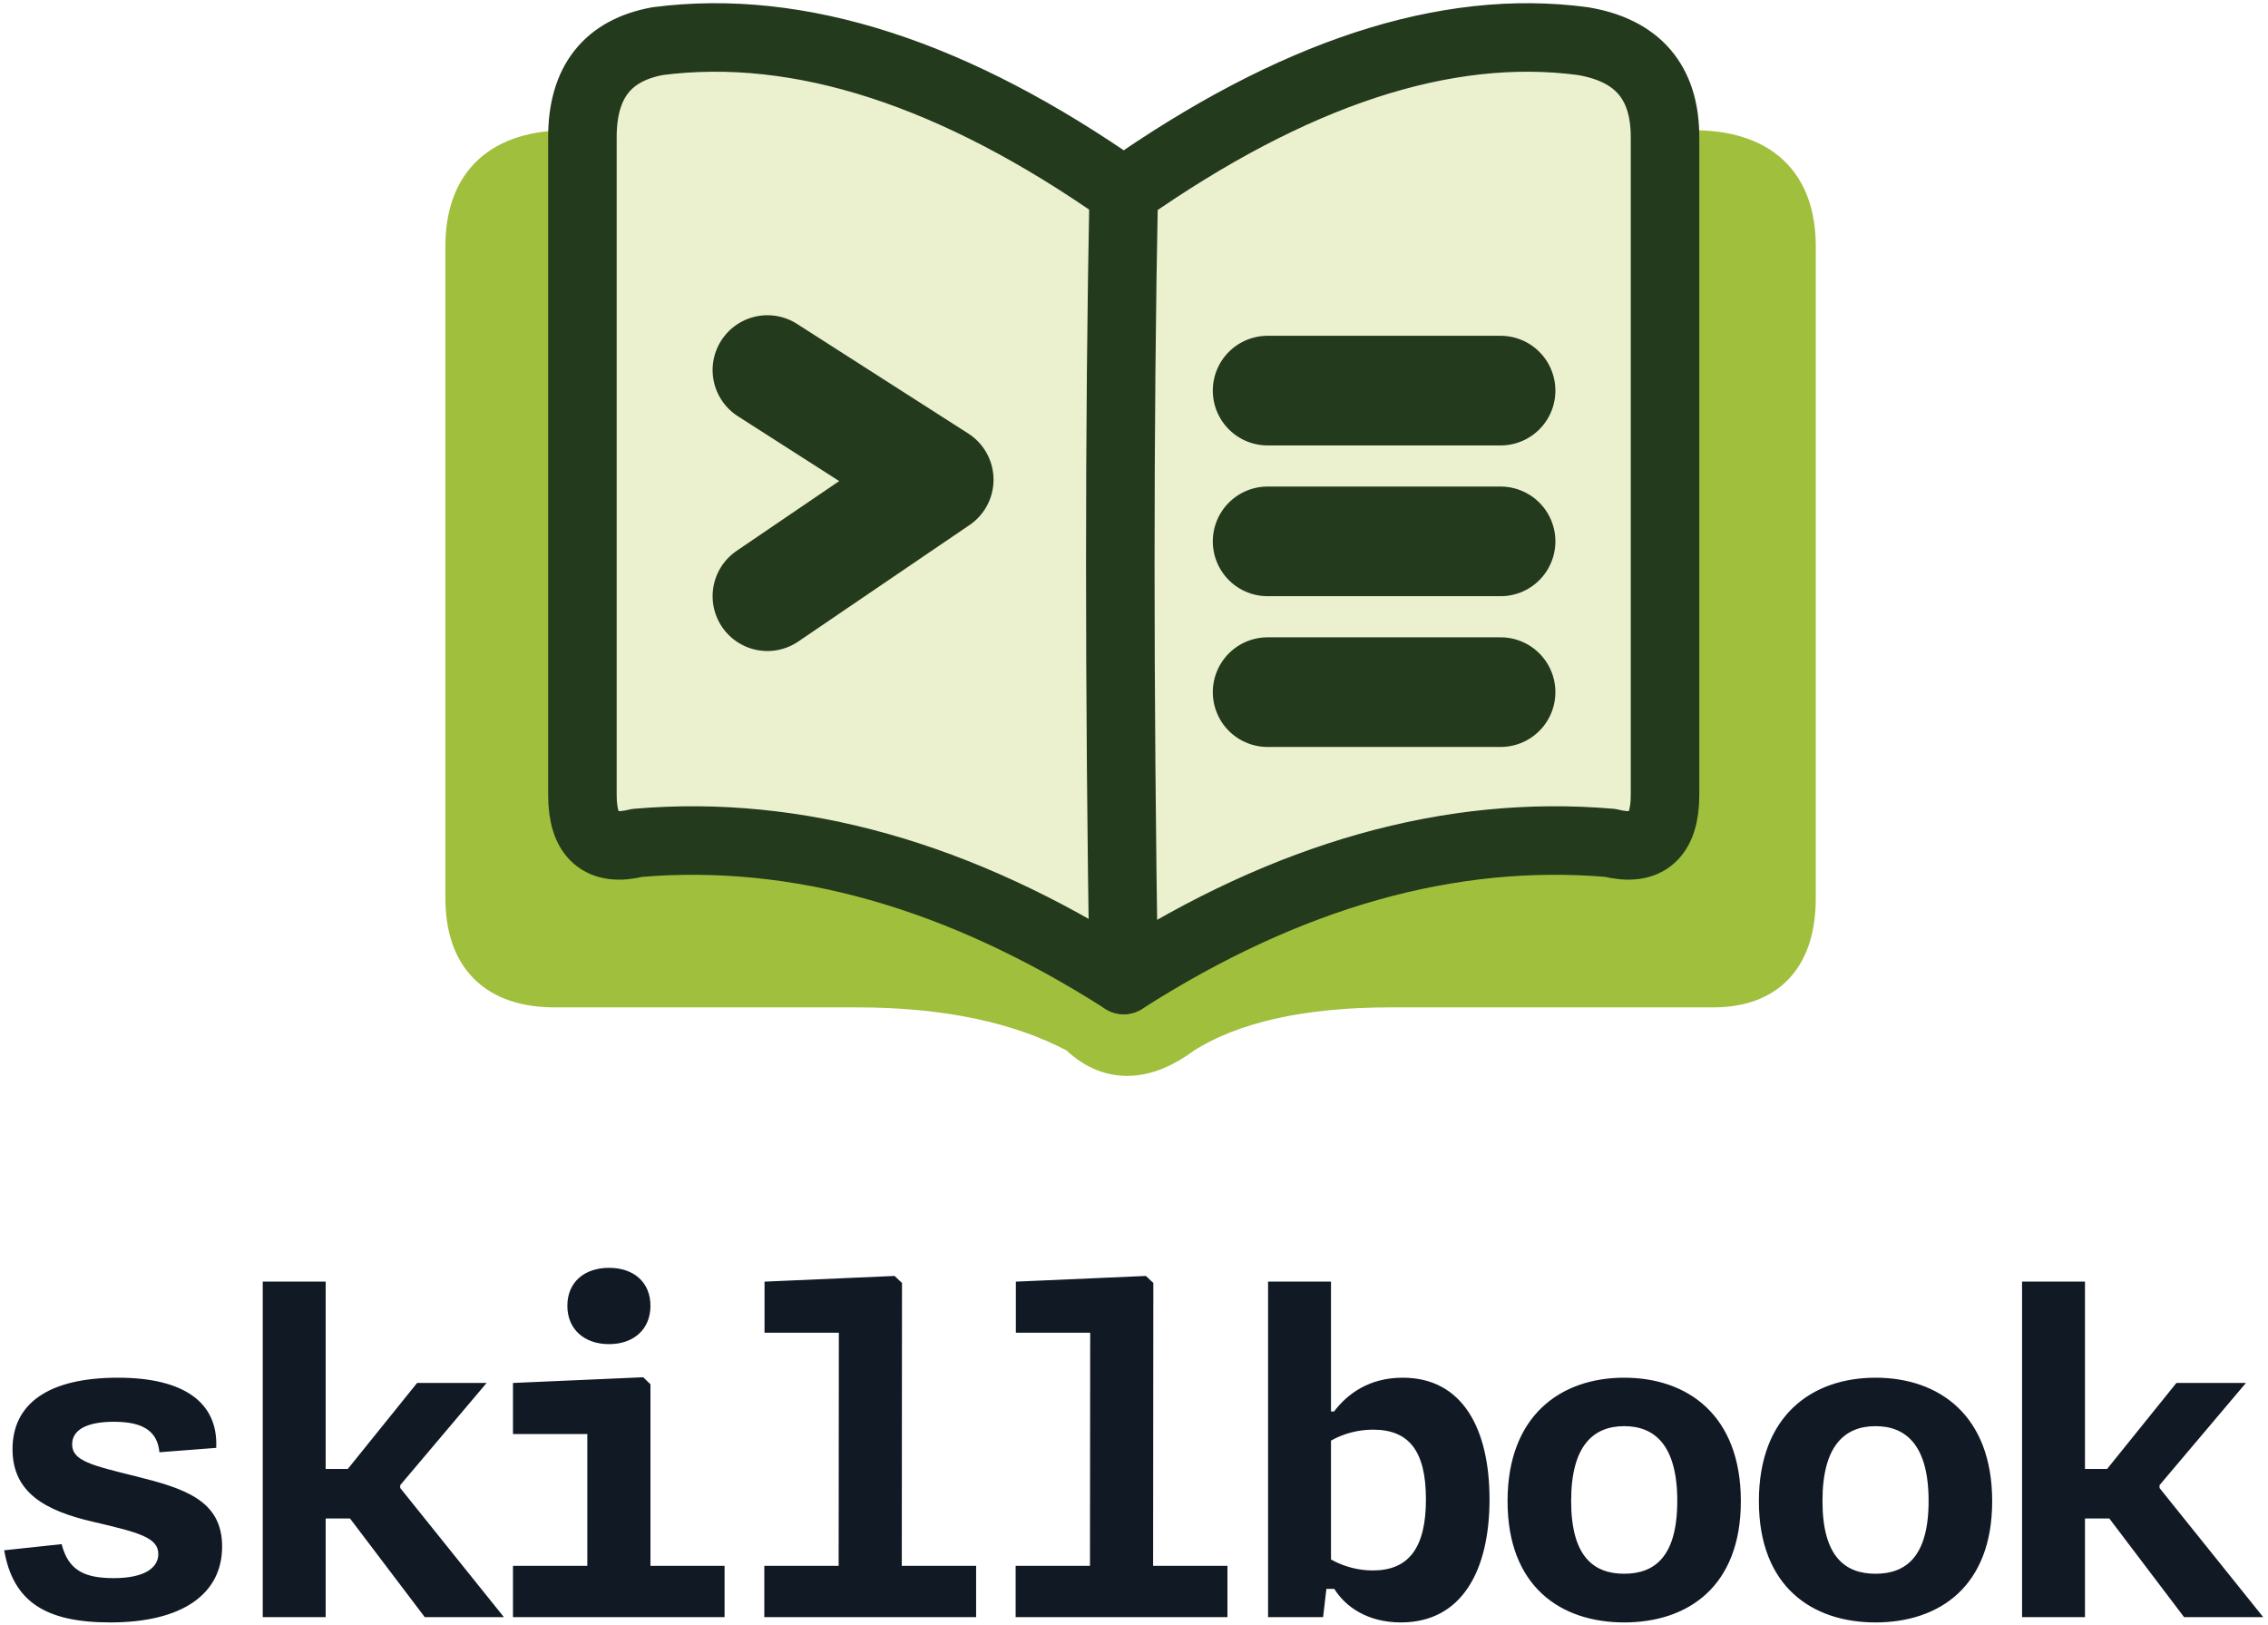
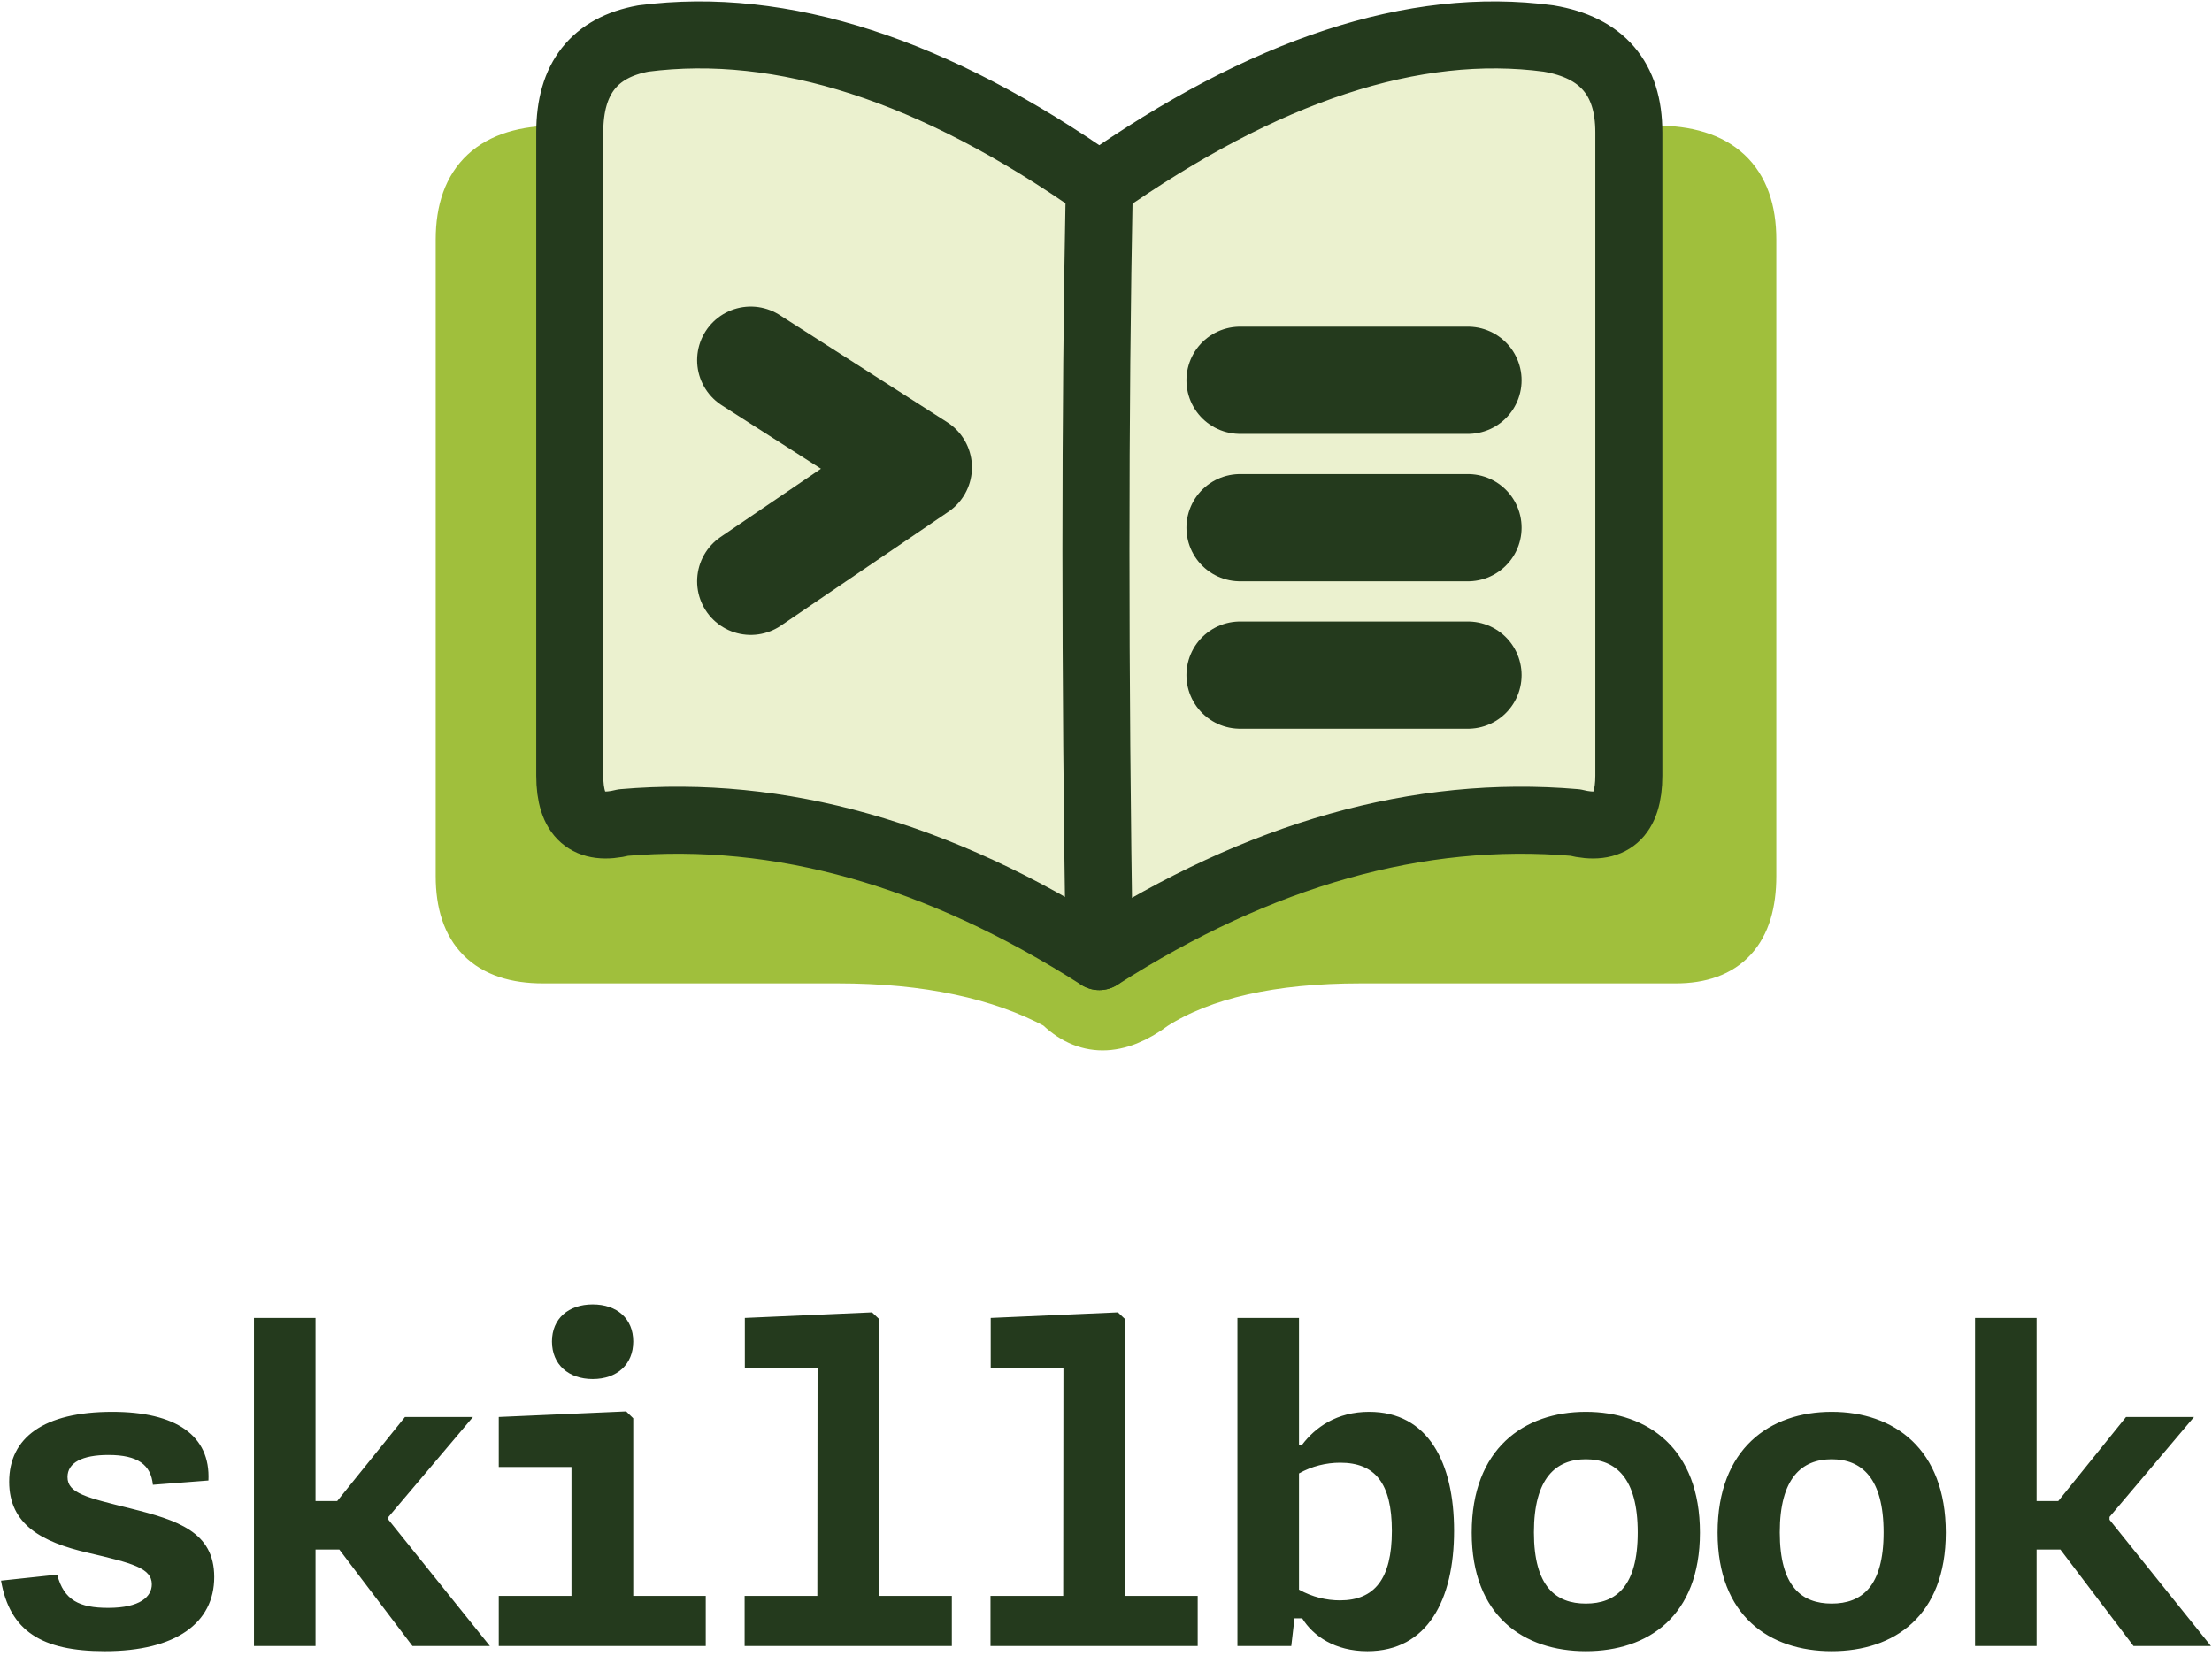
- <svg xmlns="http://www.w3.org/2000/svg" width="331" height="237" viewBox="0 0 331 237" version="1.1" id="svg39" xml:space="preserve">
+ <svg xmlns="http://www.w3.org/2000/svg" width="330" height="247" viewBox="1085 561 330 247" version="1.1" id="svg39" xml:space="preserve">
  <defs id="defs39" />
-   <g id="g60" transform="translate(-1079,-562)">
-     <path d="m 1096.218,763.04 c -10.272,0 -15.392,3.872 -15.392,10.432 0,6.368 4.832,8.992 11.744,10.592 6.56,1.536 9.536,2.272 9.536,4.704 0,1.856 -1.76,3.52 -6.496,3.52 -4.288,0 -6.624,-1.12 -7.616,-4.96 l -8.384,0.896 c 1.312,7.52 6.048,10.528 15.488,10.528 10.624,0 16.32,-4.224 16.32,-11.072 0,-6.752 -5.504,-8.48 -12.544,-10.24 -6.432,-1.6 -9.344,-2.24 -9.344,-4.672 0,-2.144 2.176,-3.296 6.112,-3.296 4.384,0 6.336,1.472 6.624,4.448 l 8.288,-0.64 c 0.32,-6.72 -4.864,-10.24 -14.336,-10.24 z m 30.312,34.944 v -14.4 h 3.552 l 10.912,14.4 h 11.552 l -15.136,-18.848 v -0.416 l 12.608,-14.912 h -10.144 l -10.112,12.544 h -3.232 v -27.328 h -9.184 v 48.96 z m 27.336,0 h 30.88 v -7.488 h -10.816 v -26.496 l -1.056,-1.024 -19.008,0.832 v 7.456 h 10.848 v 19.232 h -10.848 z m 14.016,-39.84 c 3.616,0 6.048,-2.176 6.048,-5.6 0,-3.424 -2.432,-5.536 -6.048,-5.536 -3.616,0 -6.08,2.112 -6.08,5.536 0,3.424 2.464,5.6 6.08,5.6 z m 22.664,39.84 h 30.912 v -7.488 h -10.848 l 0.032,-41.28 -1.088,-1.024 -18.976,0.832 v 7.456 h 10.848 l -0.032,34.016 h -10.848 z m 36.68,0 h 30.912 v -7.488 h -10.848 l 0.032,-41.28 -1.088,-1.024 -18.976,0.832 v 7.456 h 10.848 l -0.032,34.016 h -10.848 z m 69.16,-17.184 c 0,-10.208 -3.872,-17.76 -12.672,-17.76 -4.832,0 -8.032,2.304 -10.016,4.928 h -0.448 v -18.944 h -9.184 v 48.96 h 8.032 l 0.48,-4.128 h 1.152 c 1.632,2.624 4.864,4.896 9.728,4.896 8.96,0 12.928,-7.68 12.928,-17.952 z m -23.136,8.768 v -17.344 c 1.92,-1.088 4.064,-1.6 6.144,-1.6 5.184,0 7.712,3.04 7.712,10.176 0,7.168 -2.592,10.368 -7.744,10.368 -1.984,0 -4.096,-0.48 -6.112,-1.6 z m 59.816,-8.512 c 0,-12.512 -7.744,-18.016 -17.024,-18.016 -9.248,0 -17.024,5.504 -17.024,18.016 0,12.48 7.776,17.696 17.024,17.696 9.28,0 17.024,-5.216 17.024,-17.696 z m -9.28,-0.032 c 0,8.128 -3.296,10.624 -7.744,10.624 -4.448,0 -7.744,-2.496 -7.744,-10.624 0,-8.128 3.296,-10.912 7.744,-10.912 4.448,0 7.744,2.784 7.744,10.912 z m 45.96,0.032 c 0,-12.512 -7.744,-18.016 -17.024,-18.016 -9.248,0 -17.024,5.504 -17.024,18.016 0,12.48 7.776,17.696 17.024,17.696 9.28,0 17.024,-5.216 17.024,-17.696 z m -9.28,-0.032 c 0,8.128 -3.296,10.624 -7.744,10.624 -4.448,0 -7.744,-2.496 -7.744,-10.624 0,-8.128 3.296,-10.912 7.744,-10.912 4.448,0 7.744,2.784 7.744,10.912 z m 22.824,16.96 v -14.4 h 3.552 l 10.912,14.4 h 11.552 l -15.136,-18.848 v -0.416 l 12.608,-14.912 h -10.144 l -10.112,12.544 h -3.232 v -27.328 h -9.184 v 48.96 z" id="text39" style="font-weight:700;font-size:64px;font-family:'Monaspace Neon', MonaspaceNeon, 'DejaVu Sans Mono', monospace;letter-spacing:-3;fill:#111a24" aria-label="skillbook" />
-     <g stroke-linecap="round" stroke-linejoin="round" id="g5-8">
-       <path d="m 1148,598 q 0,-13 14,-13 h 13 q 26,-1 68,23 41,-24 69,-23 h 14 q 14,0 14,13 v 95 q 0,12 -11,12 h -47 q -20,0 -31,7 -8,6 -14,0 -13,-7 -33,-7 h -44 q -12,0 -12,-12 z" fill="#a0bf3c" stroke="#a0bf3c" stroke-width="8" id="path1-0" />
-       <path d="m 1164,582 q 0,-12 11,-14 31,-4 68,22 37,-26 67,-22 12,2 12,14 v 96 q 0,9 -8,7 -35,-3 -71,20 -36,-23 -71,-20 -8,2 -8,-7 z" fill="#ebf1cf" stroke="#243a1d" stroke-width="10" id="path2-4" />
-       <path d="m 1243,590 q -1,51 0,115" fill="none" stroke="#243a1d" stroke-width="10" id="path3-6" />
-       <path d="m 1191,616 25,16 -25,17" fill="none" stroke="#243a1d" stroke-width="16" id="path4-0" />
-       <path d="m 1264,619 h 34 m -34,22 h 34 m -34,22 h 34" fill="none" stroke="#243a1d" stroke-width="16" id="path5-32" />
-     </g>
+   <path d="m 1101.76,771.677 c -10.272,0 -15.392,3.872 -15.392,10.432 0,6.368 4.832,8.992 11.744,10.592 6.56,1.536 9.536,2.272 9.536,4.704 0,1.856 -1.76,3.52 -6.496,3.52 -4.288,0 -6.624,-1.12 -7.616,-4.96 l -8.384,0.896 c 1.312,7.52 6.048,10.528 15.488,10.528 10.624,0 16.32,-4.224 16.32,-11.072 0,-6.752 -5.504,-8.48 -12.544,-10.24 -6.432,-1.6 -9.344,-2.24 -9.344,-4.672 0,-2.144 2.176,-3.296 6.112,-3.296 4.384,0 6.336,1.472 6.624,4.448 l 8.288,-0.64 c 0.32,-6.72 -4.864,-10.24 -14.336,-10.24 z m 30.312,34.944 v -14.4 h 3.552 l 10.912,14.4 h 11.552 l -15.136,-18.848 v -0.416 l 12.608,-14.912 h -10.144 l -10.112,12.544 h -3.232 v -27.328 h -9.184 v 48.96 z m 27.336,0 h 30.88 v -7.488 h -10.816 v -26.496 l -1.056,-1.024 -19.008,0.832 v 7.456 h 10.848 v 19.232 h -10.848 z m 14.016,-39.84 c 3.616,0 6.048,-2.176 6.048,-5.6 0,-3.424 -2.432,-5.536 -6.048,-5.536 -3.616,0 -6.08,2.112 -6.08,5.536 0,3.424 2.464,5.6 6.08,5.6 z m 22.664,39.84 h 30.912 v -7.488 h -10.848 l 0.032,-41.28 -1.088,-1.024 -18.976,0.832 v 7.456 h 10.848 l -0.032,34.016 h -10.848 z m 36.68,0 h 30.912 v -7.488 h -10.848 l 0.032,-41.28 -1.088,-1.024 -18.976,0.832 v 7.456 h 10.848 l -0.032,34.016 h -10.848 z m 69.16,-17.184 c 0,-10.208 -3.872,-17.76 -12.672,-17.76 -4.832,0 -8.032,2.304 -10.016,4.928 h -0.448 v -18.944 h -9.184 v 48.96 h 8.032 l 0.48,-4.128 h 1.152 c 1.632,2.624 4.864,4.896 9.728,4.896 8.96,0 12.928,-7.68 12.928,-17.952 z m -23.136,8.768 v -17.344 c 1.92,-1.088 4.064,-1.6 6.144,-1.6 5.184,0 7.712,3.04 7.712,10.176 0,7.168 -2.592,10.368 -7.744,10.368 -1.984,0 -4.096,-0.48 -6.112,-1.6 z m 59.816,-8.512 c 0,-12.512 -7.744,-18.016 -17.024,-18.016 -9.248,0 -17.024,5.504 -17.024,18.016 0,12.48 7.776,17.696 17.024,17.696 9.28,0 17.024,-5.216 17.024,-17.696 z m -9.28,-0.032 c 0,8.128 -3.296,10.624 -7.744,10.624 -4.448,0 -7.744,-2.496 -7.744,-10.624 0,-8.128 3.296,-10.912 7.744,-10.912 4.448,0 7.744,2.784 7.744,10.912 z m 45.96,0.032 c 0,-12.512 -7.744,-18.016 -17.024,-18.016 -9.248,0 -17.024,5.504 -17.024,18.016 0,12.48 7.776,17.696 17.024,17.696 9.28,0 17.024,-5.216 17.024,-17.696 z m -9.28,-0.032 c 0,8.128 -3.296,10.624 -7.744,10.624 -4.448,0 -7.744,-2.496 -7.744,-10.624 0,-8.128 3.296,-10.912 7.744,-10.912 4.448,0 7.744,2.784 7.744,10.912 z m 22.824,16.96 v -14.4 h 3.552 l 10.912,14.4 h 11.552 l -15.136,-18.848 v -0.416 l 12.608,-14.912 h -10.144 l -10.112,12.544 h -3.232 v -27.328 h -9.184 v 48.96 z" id="text39" style="font-weight:700;font-size:64px;font-family:'Monaspace Neon', MonaspaceNeon, 'DejaVu Sans Mono', monospace;letter-spacing:-3;fill:#243a1d" aria-label="skillbook" />
+   <g stroke-linecap="round" stroke-linejoin="round" id="g5-8" transform="translate(6,-1.259199)">
+     <path d="m 1148,598 q 0,-13 14,-13 h 13 q 26,-1 68,23 41,-24 69,-23 h 14 q 14,0 14,13 v 95 q 0,12 -11,12 h -47 q -20,0 -31,7 -8,6 -14,0 -13,-7 -33,-7 h -44 q -12,0 -12,-12 z" fill="#a0bf3c" stroke="#a0bf3c" stroke-width="8" id="path1-0" />
+     <path d="m 1164,582 q 0,-12 11,-14 31,-4 68,22 37,-26 67,-22 12,2 12,14 v 96 q 0,9 -8,7 -35,-3 -71,20 -36,-23 -71,-20 -8,2 -8,-7 z" fill="#ebf1cf" stroke="#243a1d" stroke-width="10" id="path2-4" />
+     <path d="m 1243,590 q -1,51 0,115" fill="none" stroke="#243a1d" stroke-width="10" id="path3-6" />
+     <path d="m 1191,616 25,16 -25,17" fill="none" stroke="#243a1d" stroke-width="16" id="path4-0" />
+     <path d="m 1264,619 h 34 m -34,22 h 34 m -34,22 h 34" fill="none" stroke="#243a1d" stroke-width="16" id="path5-32" />
  </g>
</svg>
